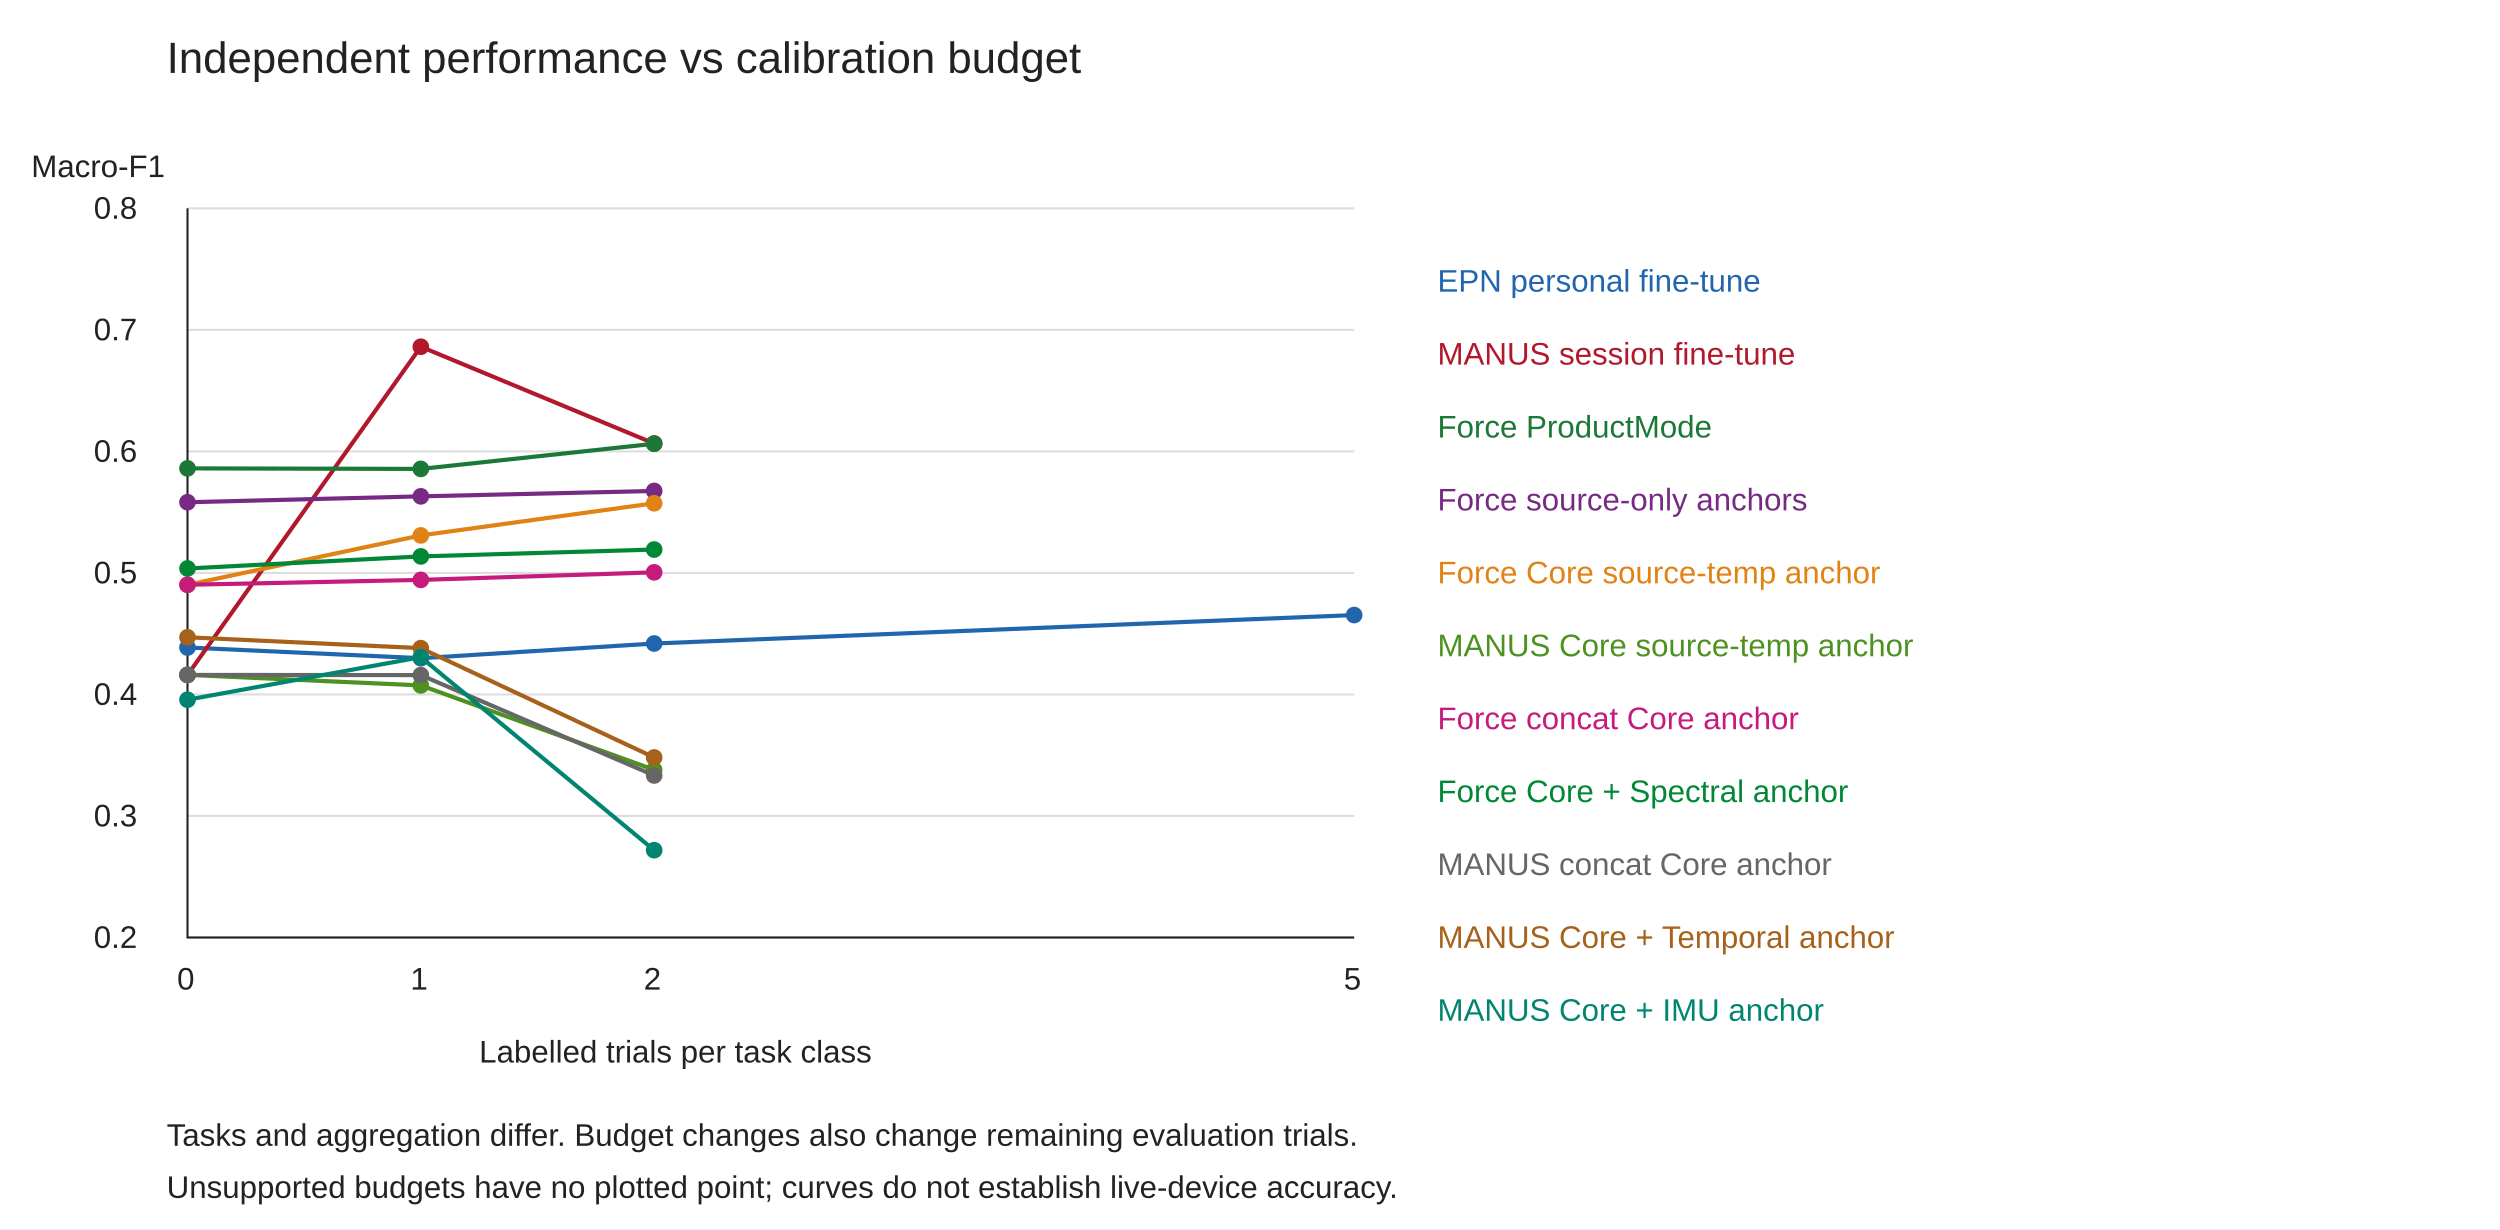
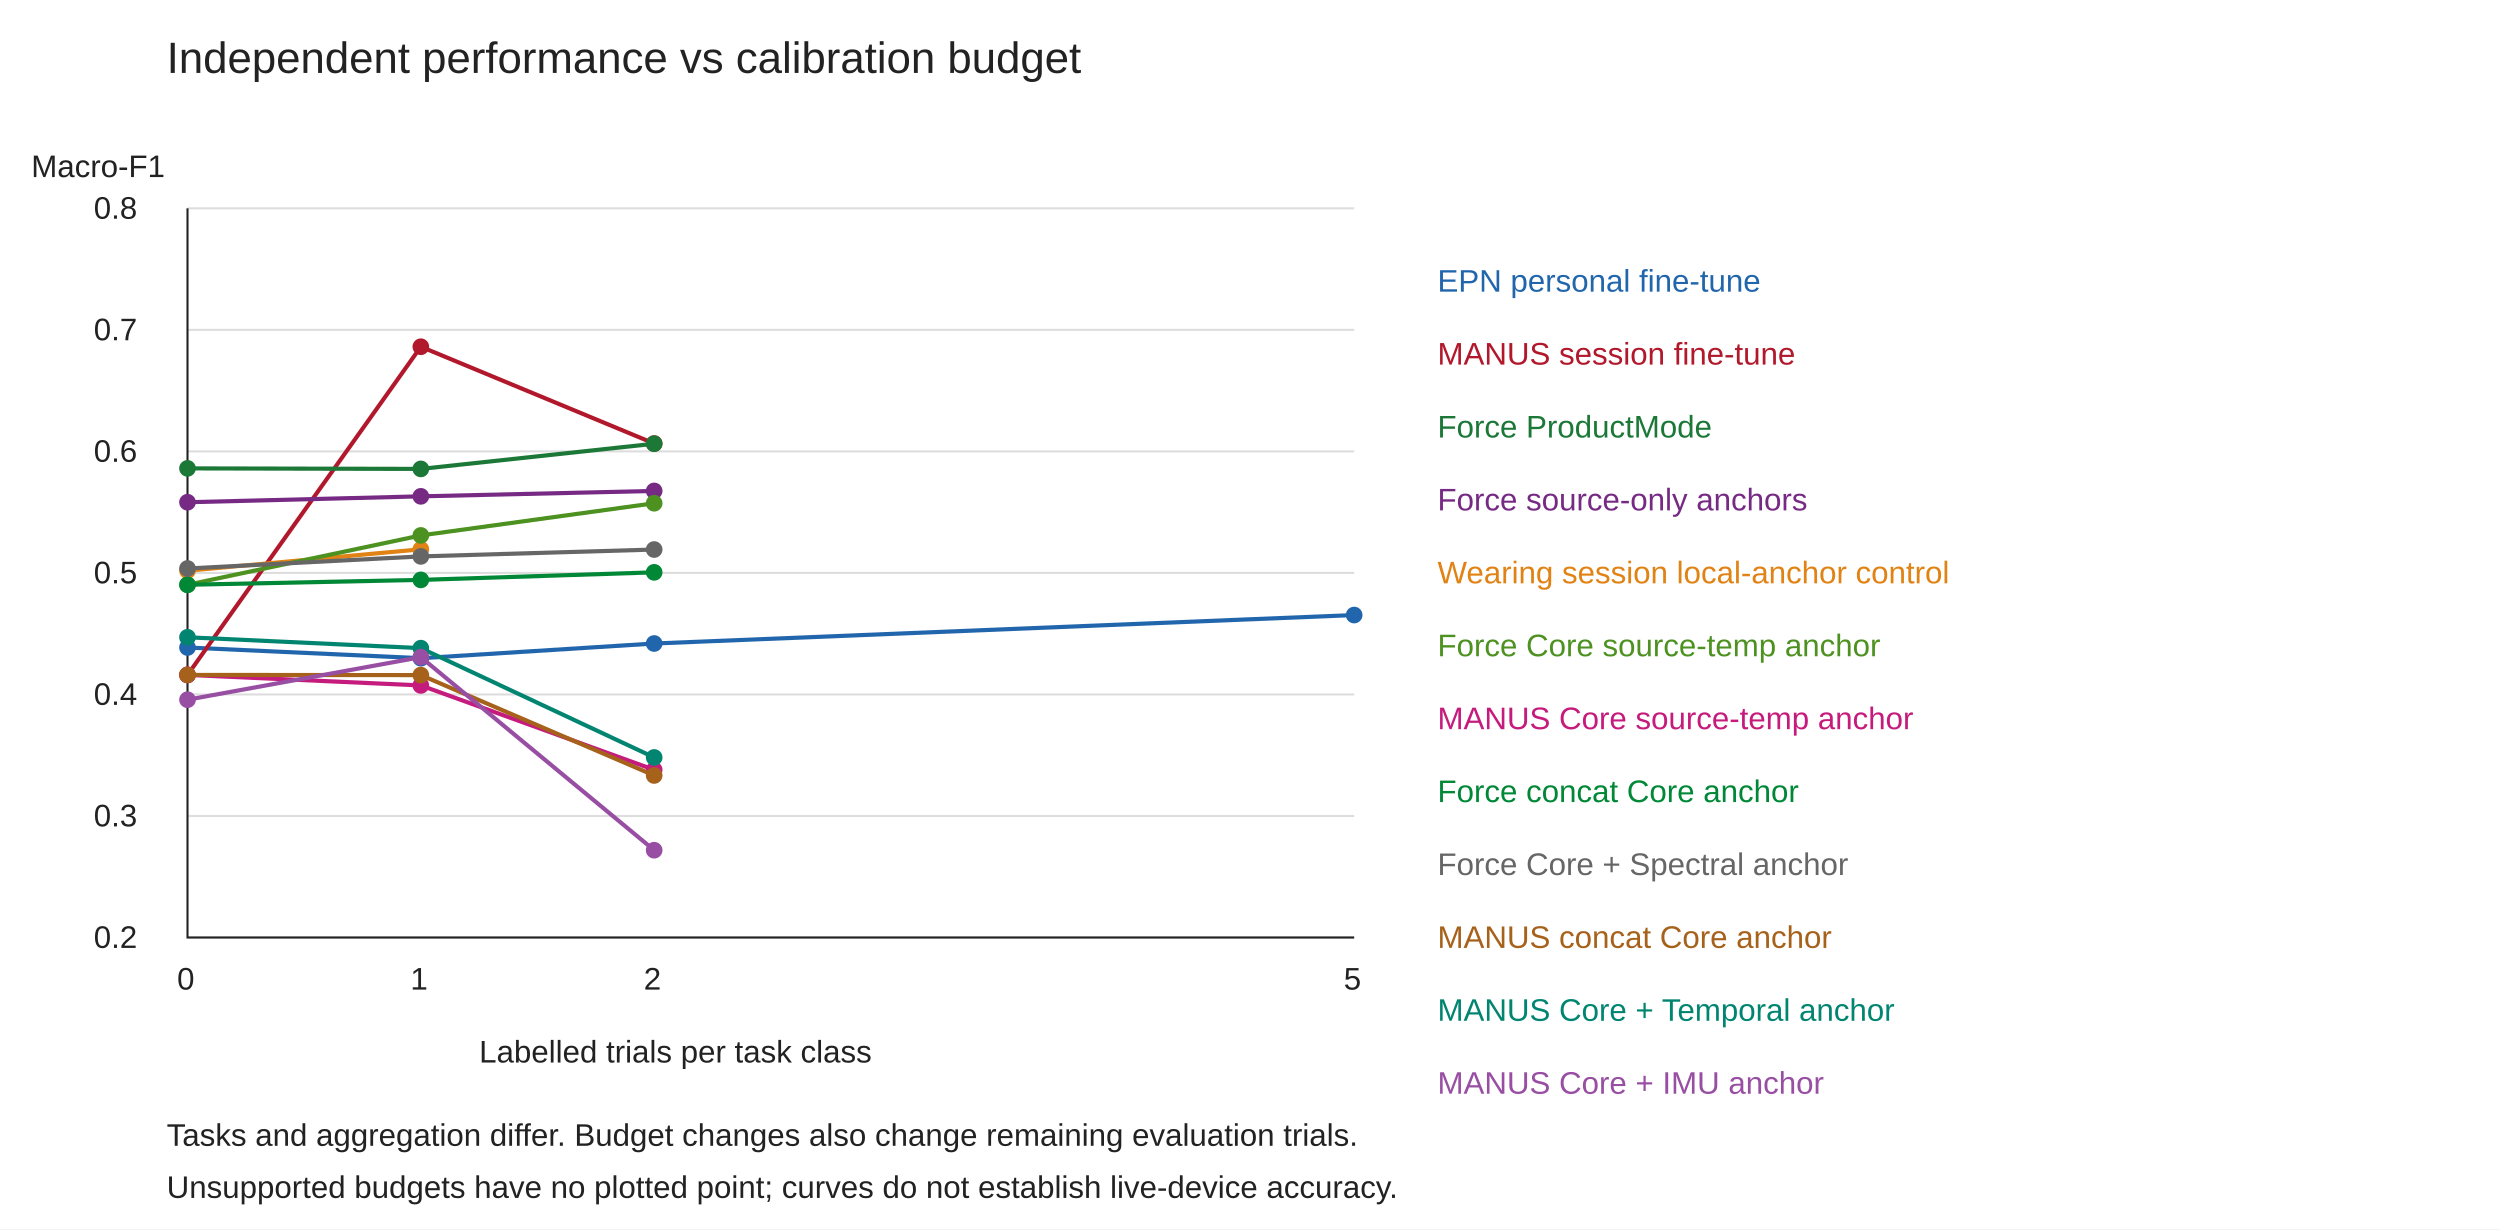
<svg xmlns="http://www.w3.org/2000/svg" width="1200" height="590" viewBox="0 0 1200 590">
  <rect width="1200" height="590" fill="white" />
  <g font-family="Arial" font-size="15" fill="#222">
    <text x="80" y="35" font-size="21">Independent performance vs calibration budget</text>
    <path d="M90 450.0H650" stroke="#ddd" />
    <text x="45" y="455.0">0.2</text>
    <path d="M90 391.667H650" stroke="#ddd" />
    <text x="45" y="396.667">0.3</text>
    <path d="M90 333.333H650" stroke="#ddd" />
    <text x="45" y="338.333">0.4</text>
    <path d="M90 275.0H650" stroke="#ddd" />
    <text x="45" y="280.0">0.5</text>
    <path d="M90 216.667H650" stroke="#ddd" />
    <text x="45" y="221.667">0.6</text>
    <path d="M90 158.333H650" stroke="#ddd" />
    <text x="45" y="163.333">0.7</text>
    <path d="M90 100H650" stroke="#ddd" />
    <text x="45" y="105">0.8</text>
    <text x="85.0" y="475">0</text>
    <text x="197.0" y="475">1</text>
    <text x="309.0" y="475">2</text>
    <text x="645.0" y="475">5</text>
    <path d="M90 100V450H650" fill="none" stroke="#222" />
    <text x="230" y="510">Labelled trials per task class</text>
    <text x="15" y="85">Macro-F1</text>
    <polyline points="90.000,310.812 202.000,315.940 314.000,308.881 650.000,295.222" fill="none" stroke="#2166ac" stroke-width="2" />
    <circle cx="90.0" cy="310.812" r="4" fill="#2166ac" />
    <circle cx="202.0" cy="315.94" r="4" fill="#2166ac" />
    <circle cx="314.0" cy="308.881" r="4" fill="#2166ac" />
    <circle cx="650.0" cy="295.222" r="4" fill="#2166ac" />
    <text x="690" y="140" fill="#2166ac">EPN personal fine-tune</text>
    <polyline points="90.000,323.961 202.000,166.435 314.000,212.886" fill="none" stroke="#b2182b" stroke-width="2" />
    <circle cx="90.0" cy="323.961" r="4" fill="#b2182b" />
    <circle cx="202.0" cy="166.435" r="4" fill="#b2182b" />
    <circle cx="314.0" cy="212.886" r="4" fill="#b2182b" />
    <text x="690" y="175" fill="#b2182b">MANUS session fine-tune</text>
    <polyline points="90.000,224.824 202.000,225.073 314.000,212.990" fill="none" stroke="#1b7837" stroke-width="2" />
    <circle cx="90.0" cy="224.824" r="4" fill="#1b7837" />
    <circle cx="202.0" cy="225.073" r="4" fill="#1b7837" />
    <circle cx="314.0" cy="212.99" r="4" fill="#1b7837" />
    <text x="690" y="210" fill="#1b7837">Force ProductMode</text>
    <polyline points="90.000,241.073 202.000,238.244 314.000,235.648" fill="none" stroke="#762a83" stroke-width="2" />
    <circle cx="90.0" cy="241.073" r="4" fill="#762a83" />
    <circle cx="202.0" cy="238.244" r="4" fill="#762a83" />
    <circle cx="314.0" cy="235.648" r="4" fill="#762a83" />
    <text x="690" y="245" fill="#762a83">Force source-only anchors</text>
-     <polyline points="90.000,280.689 202.000,257.005 314.000,241.554" fill="none" stroke="#e08214" stroke-width="2" />
-     <circle cx="90.0" cy="280.689" r="4" fill="#e08214" />
-     <circle cx="202.0" cy="257.005" r="4" fill="#e08214" />
-     <circle cx="314.0" cy="241.554" r="4" fill="#e08214" />
-     <text x="690" y="280" fill="#e08214">Force Core source-temp anchor</text>
-     <polyline points="90.000,323.961 202.000,329.012 314.000,369.522" fill="none" stroke="#4d9221" stroke-width="2" />
-     <circle cx="90.0" cy="323.961" r="4" fill="#4d9221" />
-     <circle cx="202.0" cy="329.012" r="4" fill="#4d9221" />
-     <circle cx="314.0" cy="369.522" r="4" fill="#4d9221" />
-     <text x="690" y="315" fill="#4d9221">MANUS Core source-temp anchor</text>
-     <polyline points="90.000,280.689 202.000,278.346 314.000,274.722" fill="none" stroke="#c51b7d" stroke-width="2" />
-     <circle cx="90.0" cy="280.689" r="4" fill="#c51b7d" />
-     <circle cx="202.0" cy="278.346" r="4" fill="#c51b7d" />
-     <circle cx="314.0" cy="274.722" r="4" fill="#c51b7d" />
-     <text x="690" y="350" fill="#c51b7d">Force concat Core anchor</text>
-     <polyline points="90.000,272.866 202.000,267.072 314.000,263.773" fill="none" stroke="#008837" stroke-width="2" />
-     <circle cx="90.0" cy="272.866" r="4" fill="#008837" />
-     <circle cx="202.0" cy="267.072" r="4" fill="#008837" />
-     <circle cx="314.0" cy="263.773" r="4" fill="#008837" />
-     <text x="690" y="385" fill="#008837">Force Core + Spectral anchor</text>
-     <polyline points="90.000,323.961 202.000,324.048 314.000,372.222" fill="none" stroke="#666666" stroke-width="2" />
-     <circle cx="90.0" cy="323.961" r="4" fill="#666666" />
-     <circle cx="202.0" cy="324.048" r="4" fill="#666666" />
-     <circle cx="314.0" cy="372.222" r="4" fill="#666666" />
-     <text x="690" y="420" fill="#666666">MANUS concat Core anchor</text>
-     <polyline points="90.000,305.896 202.000,311.111 314.000,363.580" fill="none" stroke="#a6611a" stroke-width="2" />
-     <circle cx="90.0" cy="305.896" r="4" fill="#a6611a" />
-     <circle cx="202.0" cy="311.111" r="4" fill="#a6611a" />
-     <circle cx="314.0" cy="363.58" r="4" fill="#a6611a" />
-     <text x="690" y="455" fill="#a6611a">MANUS Core + Temporal anchor</text>
-     <polyline points="90.000,335.863 202.000,315.432 314.000,408.102" fill="none" stroke="#018571" stroke-width="2" />
-     <circle cx="90.0" cy="335.863" r="4" fill="#018571" />
-     <circle cx="202.0" cy="315.432" r="4" fill="#018571" />
-     <circle cx="314.0" cy="408.102" r="4" fill="#018571" />
-     <text x="690" y="490" fill="#018571">MANUS Core + IMU anchor</text>
+     <polyline points="90.000,273.935 202.000,263.657" fill="none" stroke="#e08214" stroke-width="2" />
+     <circle cx="90.0" cy="273.935" r="4" fill="#e08214" />
+     <circle cx="202.0" cy="263.657" r="4" fill="#e08214" />
+     <text x="690" y="280" fill="#e08214">Wearing session local-anchor control</text>
+     <polyline points="90.000,280.689 202.000,257.005 314.000,241.554" fill="none" stroke="#4d9221" stroke-width="2" />
+     <circle cx="90.0" cy="280.689" r="4" fill="#4d9221" />
+     <circle cx="202.0" cy="257.005" r="4" fill="#4d9221" />
+     <circle cx="314.0" cy="241.554" r="4" fill="#4d9221" />
+     <text x="690" y="315" fill="#4d9221">Force Core source-temp anchor</text>
+     <polyline points="90.000,323.961 202.000,329.012 314.000,369.522" fill="none" stroke="#c51b7d" stroke-width="2" />
+     <circle cx="90.0" cy="323.961" r="4" fill="#c51b7d" />
+     <circle cx="202.0" cy="329.012" r="4" fill="#c51b7d" />
+     <circle cx="314.0" cy="369.522" r="4" fill="#c51b7d" />
+     <text x="690" y="350" fill="#c51b7d">MANUS Core source-temp anchor</text>
+     <polyline points="90.000,280.689 202.000,278.346 314.000,274.722" fill="none" stroke="#008837" stroke-width="2" />
+     <circle cx="90.0" cy="280.689" r="4" fill="#008837" />
+     <circle cx="202.0" cy="278.346" r="4" fill="#008837" />
+     <circle cx="314.0" cy="274.722" r="4" fill="#008837" />
+     <text x="690" y="385" fill="#008837">Force concat Core anchor</text>
+     <polyline points="90.000,272.866 202.000,267.072 314.000,263.773" fill="none" stroke="#666666" stroke-width="2" />
+     <circle cx="90.0" cy="272.866" r="4" fill="#666666" />
+     <circle cx="202.0" cy="267.072" r="4" fill="#666666" />
+     <circle cx="314.0" cy="263.773" r="4" fill="#666666" />
+     <text x="690" y="420" fill="#666666">Force Core + Spectral anchor</text>
+     <polyline points="90.000,323.961 202.000,324.048 314.000,372.222" fill="none" stroke="#a6611a" stroke-width="2" />
+     <circle cx="90.0" cy="323.961" r="4" fill="#a6611a" />
+     <circle cx="202.0" cy="324.048" r="4" fill="#a6611a" />
+     <circle cx="314.0" cy="372.222" r="4" fill="#a6611a" />
+     <text x="690" y="455" fill="#a6611a">MANUS concat Core anchor</text>
+     <polyline points="90.000,305.896 202.000,311.111 314.000,363.580" fill="none" stroke="#018571" stroke-width="2" />
+     <circle cx="90.0" cy="305.896" r="4" fill="#018571" />
+     <circle cx="202.0" cy="311.111" r="4" fill="#018571" />
+     <circle cx="314.0" cy="363.58" r="4" fill="#018571" />
+     <text x="690" y="490" fill="#018571">MANUS Core + Temporal anchor</text>
+     <polyline points="90.000,335.863 202.000,315.432 314.000,408.102" fill="none" stroke="#984ea3" stroke-width="2" />
+     <circle cx="90.0" cy="335.863" r="4" fill="#984ea3" />
+     <circle cx="202.0" cy="315.432" r="4" fill="#984ea3" />
+     <circle cx="314.0" cy="408.102" r="4" fill="#984ea3" />
+     <text x="690" y="525" fill="#984ea3">MANUS Core + IMU anchor</text>
    <text x="80" y="550">Tasks and aggregation differ. Budget changes also change remaining evaluation trials.</text>
    <text x="80" y="575">Unsupported budgets have no plotted point; curves do not establish live-device accuracy.</text>
  </g>
</svg>
